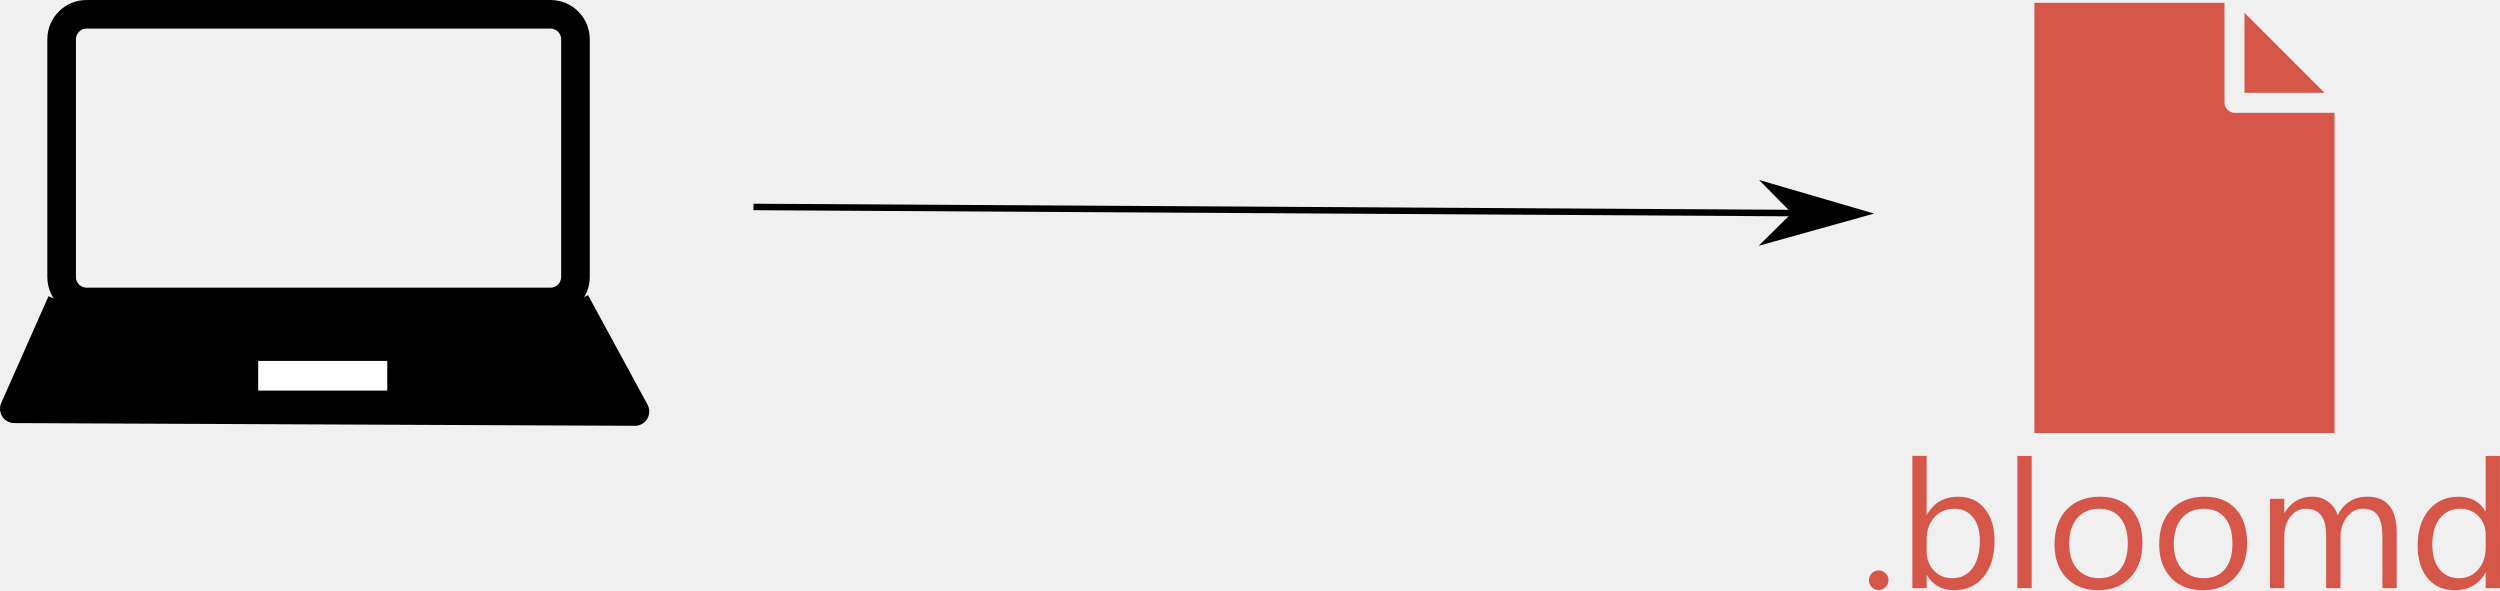
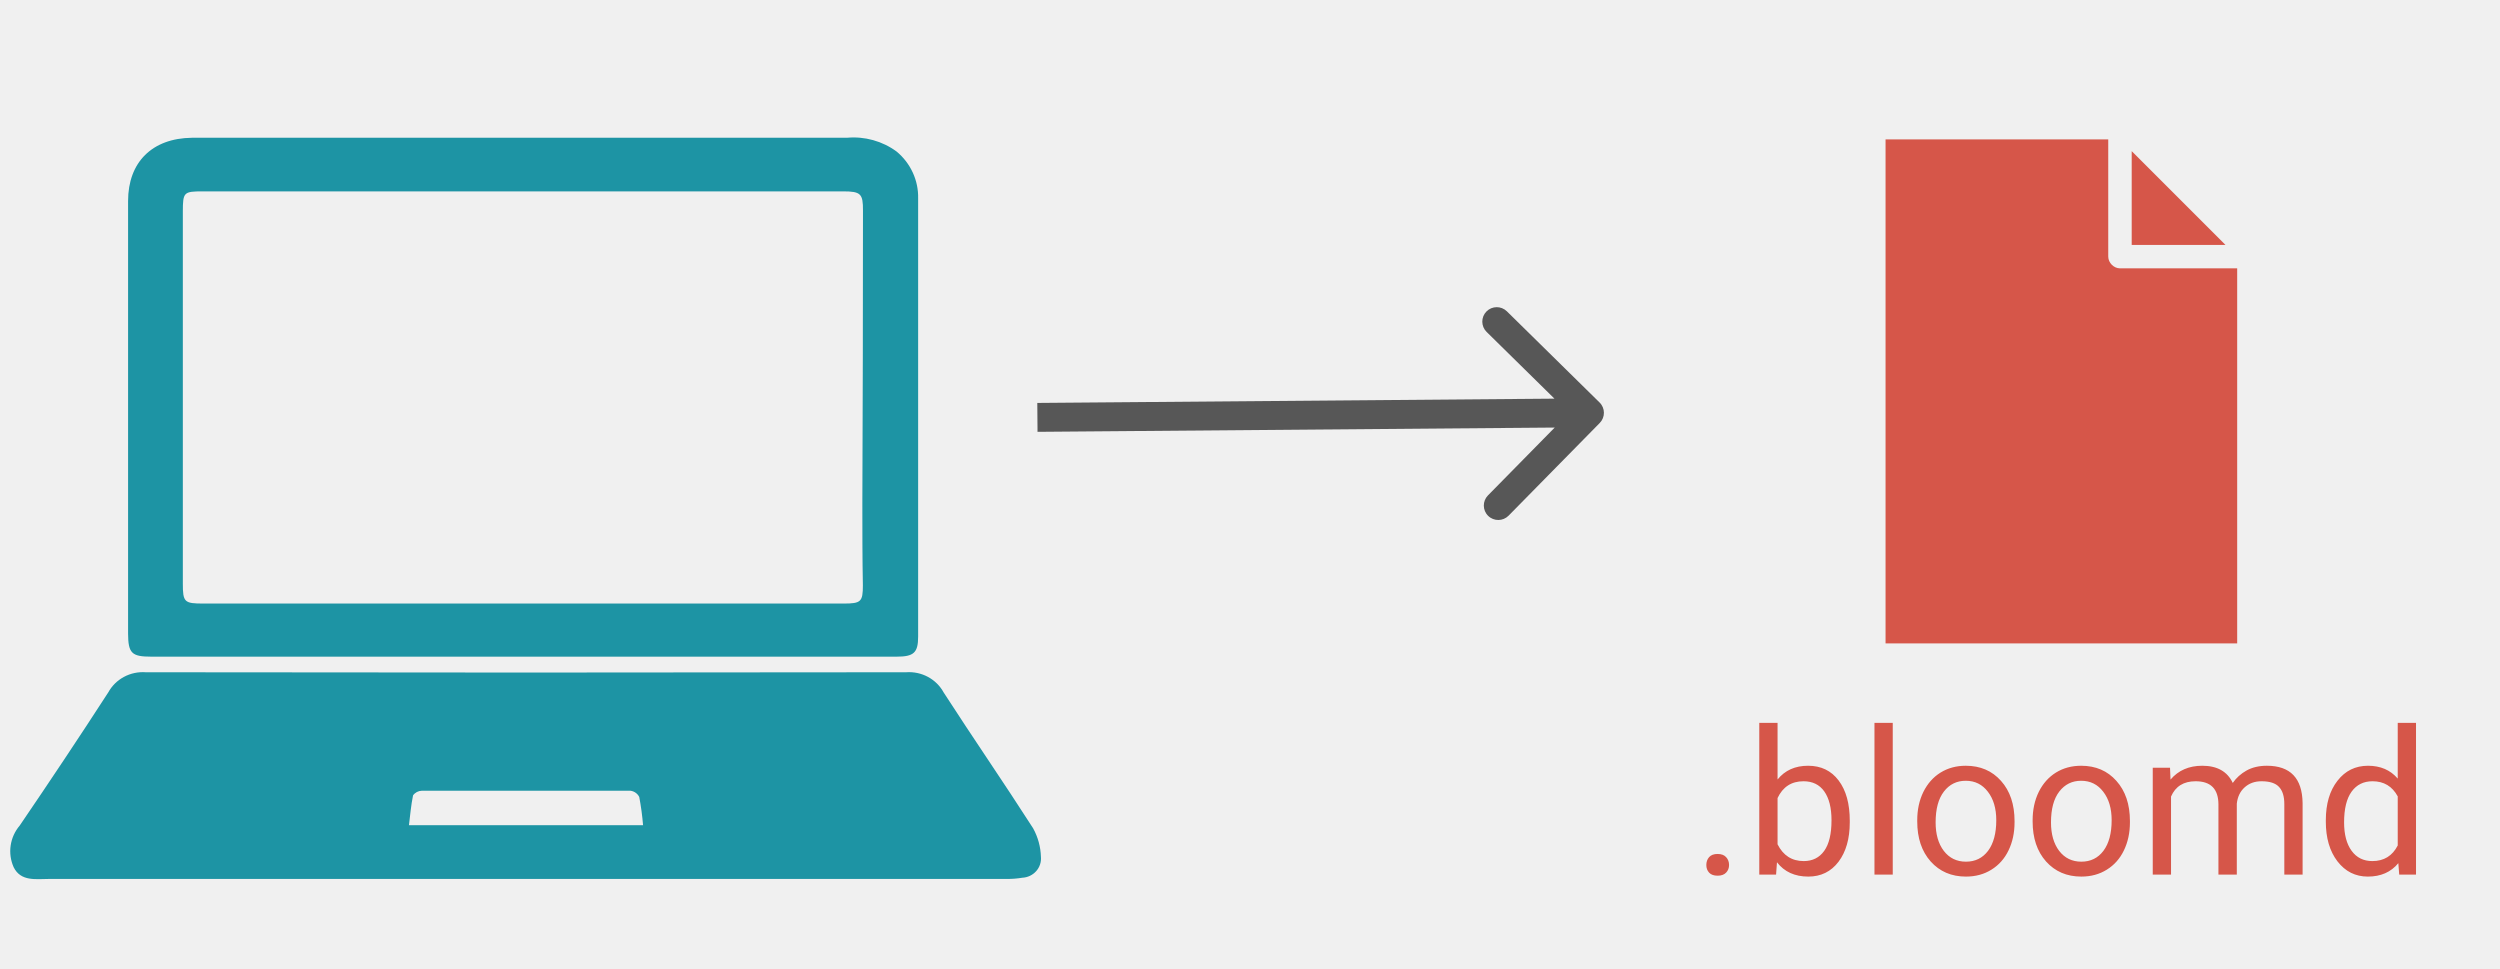
- <svg xmlns="http://www.w3.org/2000/svg" width="102.17mm" height="24.121mm" viewBox="0 0 102.17 24.121" version="1.1" id="svg6135">
-   <defs id="defs6129">
-     <marker orient="auto" refY="0" refX="0" id="marker5402" style="overflow:visible">
-       <path id="path5400" d="M 0,0 5,-5 -12.5,0 5,5 Z" style="fill:#000000;fill-opacity:1;fill-rule:evenodd;stroke:#000000;stroke-width:1pt;stroke-opacity:1" transform="matrix(-0.8,0,0,-0.8,-10,0)" />
-     </marker>
-   </defs>
-   <g id="layer1" transform="translate(77.83102,60.19476)">
-     <g style="stroke-width:13.481" id="g5340" transform="matrix(0.01147783,0,0,0.01147783,-54.50653,-28.01669)">
-       <g id="g5338" transform="translate(163.4108,-1361.757)">
-         <g transform="translate(-3540.567,-953.2297)" id="g5336">
-           <rect style="opacity:1;fill:#000000;fill-opacity:0;fill-rule:nonzero;stroke:#000000;stroke-width:101.901;stroke-linecap:round;stroke-linejoin:miter;stroke-miterlimit:4;stroke-dasharray:none;stroke-dashoffset:0;stroke-opacity:1;paint-order:stroke fill markers" id="rect5330" width="1829.524" height="1024.211" x="1564.479" y="-437.561" rx="88.86" ry="88.86" />
-           <path style="fill:#000000;fill-opacity:1;fill-rule:evenodd;stroke:#000000;stroke-width:101.901;stroke-linecap:butt;stroke-linejoin:round;stroke-miterlimit:4;stroke-dasharray:none;stroke-opacity:1" d="m 1564.479,586.65 -168.509,380.348 2209.872,9.629 -211.839,-389.978" id="path5332" />
-           <rect style="opacity:1;fill:#ffffff;fill-opacity:1;fill-rule:nonzero;stroke:#0000dd;stroke-width:0;stroke-linecap:round;stroke-linejoin:miter;stroke-miterlimit:4;stroke-dasharray:none;stroke-dashoffset:0;stroke-opacity:1;paint-order:stroke fill markers" id="rect5334" width="459.593" height="105.624" x="2264.343" y="796.584" />
-         </g>
-       </g>
-     </g>
-     <g id="g5409" transform="translate(-88.52653,-200.9323)">
-       <g style="fill:#d65649;fill-opacity:1;stroke-width:0.757" transform="matrix(0.3496236,0,0,0.3496236,95.3357,156.3844)" id="g5388">
-         <g style="fill:#d65649;fill-opacity:1;stroke-width:1.294" transform="matrix(0.5847177,0,0,0.5847177,-15.98007,-605.3846)" id="g5370">
-           <path style="color:#000000;display:inline;overflow:visible;visibility:visible;fill:#d65649;fill-opacity:1;fill-rule:nonzero;stroke:none;stroke-width:1.294;enable-background:accumulate" d="m 20,959.362 v 86 H 80 V 981.362 H 60 c -1.047,-10e-5 -2,-0.953 -2,-2 v -20 z m 42,2 v 16 h 16 z" marker="none" visibility="visible" display="inline" overflow="visible" id="path5368" />
-         </g>
-       </g>
-       <g aria-label=".bloomd" style="font-style:normal;font-variant:normal;font-weight:normal;font-stretch:normal;font-size:7.299px;line-height:125%;font-family:'Segoe UI';-inkscape-font-specification:'Segoe UI, Normal';font-variant-ligatures:normal;font-variant-caps:normal;font-variant-numeric:normal;font-feature-settings:normal;text-align:start;letter-spacing:0px;word-spacing:0px;writing-mode:lr-tb;text-anchor:start;fill:#d65649;fill-opacity:1;stroke:none;stroke-width:0.265px;stroke-linecap:butt;stroke-linejoin:miter;stroke-opacity:1" id="text5396">
-         <path d="m 87.471,164.851 q -0.164,0 -0.282,-0.118 -0.114,-0.118 -0.114,-0.282 0,-0.164 0.114,-0.282 0.118,-0.121 0.282,-0.121 0.168,0 0.285,0.121 0.118,0.118 0.118,0.282 0,0.164 -0.118,0.282 -0.118,0.118 -0.285,0.118 z" style="font-style:normal;font-variant:normal;font-weight:normal;font-stretch:normal;font-size:7.299px;font-family:'Segoe UI';-inkscape-font-specification:'Segoe UI, Normal';font-variant-ligatures:normal;font-variant-caps:normal;font-variant-numeric:normal;font-feature-settings:normal;text-align:start;writing-mode:lr-tb;text-anchor:start;fill:#d65649;fill-opacity:1;stroke-width:0.265px" id="path4520" />
-         <path d="m 89.449,164.245 h -0.014 v 0.527 h -0.585 v -5.403 h 0.585 v 2.395 h 0.014 q 0.431,-0.727 1.262,-0.727 0.702,0 1.098,0.492 0.399,0.488 0.399,1.312 0,0.916 -0.446,1.468 -0.446,0.549 -1.219,0.549 -0.724,0 -1.094,-0.613 z m -0.014,-1.472 v 0.51 q 0,0.453 0.292,0.77 0.296,0.314 0.748,0.314 0.531,0 0.83,-0.406 0.303,-0.406 0.303,-1.13 0,-0.609 -0.282,-0.955 -0.282,-0.346 -0.763,-0.346 -0.51,0 -0.82,0.356 -0.31,0.353 -0.31,0.887 z" style="font-style:normal;font-variant:normal;font-weight:normal;font-stretch:normal;font-size:7.299px;font-family:'Segoe UI';-inkscape-font-specification:'Segoe UI, Normal';font-variant-ligatures:normal;font-variant-caps:normal;font-variant-numeric:normal;font-feature-settings:normal;text-align:start;writing-mode:lr-tb;text-anchor:start;fill:#d65649;fill-opacity:1;stroke-width:0.265px" id="path4522" />
-         <path d="m 93.726,164.773 h -0.585 v -5.403 H 93.726 Z" style="font-style:normal;font-variant:normal;font-weight:normal;font-stretch:normal;font-size:7.299px;font-family:'Segoe UI';-inkscape-font-specification:'Segoe UI, Normal';font-variant-ligatures:normal;font-variant-caps:normal;font-variant-numeric:normal;font-feature-settings:normal;text-align:start;writing-mode:lr-tb;text-anchor:start;fill:#d65649;fill-opacity:1;stroke-width:0.265px" id="path4524" />
-         <path d="m 96.435,164.858 q -0.809,0 -1.294,-0.51 -0.481,-0.513 -0.481,-1.358 0,-0.92 0.503,-1.436 0.503,-0.517 1.358,-0.517 0.816,0 1.272,0.503 0.46,0.503 0.46,1.394 0,0.873 -0.495,1.401 -0.492,0.524 -1.322,0.524 z m 0.043,-3.329 q -0.563,0 -0.891,0.385 -0.328,0.381 -0.328,1.055 0,0.649 0.331,1.023 0.331,0.374 0.887,0.374 0.567,0 0.87,-0.367 0.307,-0.367 0.307,-1.044 0,-0.684 -0.307,-1.055 -0.303,-0.371 -0.87,-0.371 z" style="font-style:normal;font-variant:normal;font-weight:normal;font-stretch:normal;font-size:7.299px;font-family:'Segoe UI';-inkscape-font-specification:'Segoe UI, Normal';font-variant-ligatures:normal;font-variant-caps:normal;font-variant-numeric:normal;font-feature-settings:normal;text-align:start;writing-mode:lr-tb;text-anchor:start;fill:#d65649;fill-opacity:1;stroke-width:0.265px" id="path4526" />
-         <path d="m 100.712,164.858 q -0.809,0 -1.294,-0.51 -0.481,-0.513 -0.481,-1.358 0,-0.92 0.503,-1.436 0.503,-0.517 1.358,-0.517 0.816,0 1.272,0.503 0.46,0.503 0.46,1.394 0,0.873 -0.495,1.401 -0.492,0.524 -1.322,0.524 z m 0.043,-3.329 q -0.563,0 -0.891,0.385 -0.328,0.381 -0.328,1.055 0,0.649 0.331,1.023 0.331,0.374 0.887,0.374 0.567,0 0.87,-0.367 0.307,-0.367 0.307,-1.044 0,-0.684 -0.307,-1.055 -0.303,-0.371 -0.87,-0.371 z" style="font-style:normal;font-variant:normal;font-weight:normal;font-stretch:normal;font-size:7.299px;font-family:'Segoe UI';-inkscape-font-specification:'Segoe UI, Normal';font-variant-ligatures:normal;font-variant-caps:normal;font-variant-numeric:normal;font-feature-settings:normal;text-align:start;writing-mode:lr-tb;text-anchor:start;fill:#d65649;fill-opacity:1;stroke-width:0.265px" id="path4528" />
-         <path d="m 108.645,164.773 h -0.585 v -2.096 q 0,-0.606 -0.189,-0.877 -0.185,-0.271 -0.627,-0.271 -0.374,0 -0.638,0.342 -0.26,0.342 -0.26,0.82 v 2.081 h -0.585 v -2.167 q 0,-1.076 -0.83,-1.076 -0.385,0 -0.634,0.324 -0.249,0.321 -0.249,0.838 v 2.081 h -0.585 v -3.65 h 0.585 v 0.577 h 0.014 q 0.388,-0.663 1.133,-0.663 0.374,0 0.652,0.21 0.278,0.207 0.381,0.545 0.406,-0.756 1.212,-0.756 1.205,0 1.205,1.486 z" style="font-style:normal;font-variant:normal;font-weight:normal;font-stretch:normal;font-size:7.299px;font-family:'Segoe UI';-inkscape-font-specification:'Segoe UI, Normal';font-variant-ligatures:normal;font-variant-caps:normal;font-variant-numeric:normal;font-feature-settings:normal;text-align:start;writing-mode:lr-tb;text-anchor:start;fill:#d65649;fill-opacity:1;stroke-width:0.265px" id="path4530" />
-         <path d="m 112.865,164.773 h -0.585 v -0.62 h -0.014 q -0.406,0.706 -1.255,0.706 -0.688,0 -1.101,-0.488 -0.41,-0.492 -0.41,-1.337 0,-0.905 0.456,-1.451 0.456,-0.545 1.215,-0.545 0.752,0 1.094,0.592 h 0.014 v -2.26 h 0.585 z m -0.585,-1.65 v -0.538 q 0,-0.442 -0.292,-0.748 -0.292,-0.307 -0.741,-0.307 -0.535,0 -0.841,0.392 -0.307,0.392 -0.307,1.083 0,0.631 0.292,0.998 0.296,0.364 0.791,0.364 0.488,0 0.791,-0.353 0.307,-0.353 0.307,-0.891 z" style="font-style:normal;font-variant:normal;font-weight:normal;font-stretch:normal;font-size:7.299px;font-family:'Segoe UI';-inkscape-font-specification:'Segoe UI, Normal';font-variant-ligatures:normal;font-variant-caps:normal;font-variant-numeric:normal;font-feature-settings:normal;text-align:start;writing-mode:lr-tb;text-anchor:start;fill:#d65649;fill-opacity:1;stroke-width:0.265px" id="path4532" />
-       </g>
-     </g>
-     <path style="fill:none;fill-rule:evenodd;stroke:#000000;stroke-width:0.265px;stroke-linecap:butt;stroke-linejoin:miter;stroke-opacity:1;marker-end:url(#marker5402)" d="m -47.037,-51.737 45.282,0.267" id="path5398" />
-   </g>
+ <svg xmlns="http://www.w3.org/2000/svg" width="173" height="67" viewBox="0 0 173 67" fill="none">
+   <path d="M130.48 9.648V44.525H154.813V18.57H146.702C146.278 18.57 145.891 18.183 145.891 17.759V9.648H130.48ZM147.513 10.459V16.948H154.002L147.513 10.459Z" fill="#D65649" />
+   <path d="M118.078 59.86C118.078 59.641 118.142 59.459 118.27 59.313C118.402 59.167 118.598 59.094 118.858 59.094C119.117 59.094 119.313 59.167 119.446 59.313C119.582 59.459 119.651 59.641 119.651 59.86C119.651 60.07 119.582 60.245 119.446 60.386C119.313 60.528 119.117 60.598 118.858 60.598C118.598 60.598 118.402 60.528 118.27 60.386C118.142 60.245 118.078 60.07 118.078 59.86ZM128.004 56.907C128.004 58.037 127.744 58.946 127.225 59.635C126.705 60.318 126.008 60.66 125.133 60.66C124.199 60.66 123.477 60.33 122.966 59.669L122.905 60.523H121.742V50.023H123.007V53.94C123.518 53.307 124.222 52.99 125.119 52.99C126.017 52.99 126.721 53.33 127.232 54.008C127.747 54.688 128.004 55.617 128.004 56.798V56.907ZM126.74 56.763C126.74 55.902 126.573 55.237 126.241 54.767C125.908 54.298 125.429 54.063 124.805 54.063C123.971 54.063 123.372 54.451 123.007 55.225V58.425C123.395 59.199 123.998 59.587 124.819 59.587C125.425 59.587 125.896 59.352 126.234 58.883C126.571 58.413 126.74 57.707 126.74 56.763ZM130.978 60.523H129.713V50.023H130.978V60.523ZM132.673 56.757C132.673 56.032 132.814 55.38 133.097 54.801C133.384 54.223 133.781 53.776 134.286 53.462C134.797 53.147 135.378 52.99 136.03 52.99C137.037 52.99 137.85 53.339 138.47 54.036C139.094 54.733 139.407 55.661 139.407 56.818V56.907C139.407 57.627 139.268 58.274 138.99 58.848C138.716 59.418 138.322 59.862 137.807 60.181C137.297 60.5 136.709 60.66 136.043 60.66C135.041 60.66 134.227 60.311 133.603 59.614C132.983 58.917 132.673 57.994 132.673 56.846V56.757ZM133.945 56.907C133.945 57.727 134.134 58.386 134.512 58.883C134.895 59.379 135.405 59.628 136.043 59.628C136.686 59.628 137.196 59.377 137.575 58.876C137.953 58.37 138.142 57.663 138.142 56.757C138.142 55.945 137.948 55.289 137.561 54.788C137.178 54.282 136.668 54.029 136.03 54.029C135.405 54.029 134.902 54.277 134.519 54.774C134.136 55.271 133.945 55.982 133.945 56.907ZM140.658 56.757C140.658 56.032 140.799 55.38 141.081 54.801C141.368 54.223 141.765 53.776 142.271 53.462C142.781 53.147 143.362 52.99 144.014 52.99C145.021 52.99 145.835 53.339 146.454 54.036C147.079 54.733 147.391 55.661 147.391 56.818V56.907C147.391 57.627 147.252 58.274 146.974 58.848C146.7 59.418 146.306 59.862 145.791 60.181C145.281 60.5 144.693 60.66 144.028 60.66C143.025 60.66 142.212 60.311 141.587 59.614C140.967 58.917 140.658 57.994 140.658 56.846V56.757ZM141.929 56.907C141.929 57.727 142.118 58.386 142.496 58.883C142.879 59.379 143.39 59.628 144.028 59.628C144.67 59.628 145.181 59.377 145.559 58.876C145.937 58.37 146.126 57.663 146.126 56.757C146.126 55.945 145.933 55.289 145.545 54.788C145.162 54.282 144.652 54.029 144.014 54.029C143.39 54.029 142.886 54.277 142.503 54.774C142.12 55.271 141.929 55.982 141.929 56.907ZM150.166 53.127L150.2 53.947C150.743 53.309 151.474 52.99 152.395 52.99C153.429 52.99 154.133 53.386 154.507 54.179C154.753 53.824 155.072 53.537 155.464 53.318C155.861 53.099 156.328 52.99 156.866 52.99C158.488 52.99 159.313 53.849 159.34 55.567V60.523H158.075V55.642C158.075 55.114 157.955 54.719 157.713 54.46C157.472 54.195 157.066 54.063 156.496 54.063C156.027 54.063 155.637 54.205 155.327 54.487C155.018 54.765 154.838 55.141 154.787 55.615V60.523H153.516V55.676C153.516 54.601 152.99 54.063 151.937 54.063C151.107 54.063 150.54 54.416 150.235 55.123V60.523H148.97V53.127H150.166ZM160.947 56.763C160.947 55.629 161.215 54.717 161.753 54.029C162.291 53.336 162.995 52.99 163.866 52.99C164.731 52.99 165.417 53.286 165.923 53.879V50.023H167.188V60.523H166.026L165.964 59.73C165.458 60.35 164.754 60.66 163.852 60.66C162.995 60.66 162.296 60.309 161.753 59.607C161.215 58.905 160.947 57.989 160.947 56.859V56.763ZM162.211 56.907C162.211 57.745 162.384 58.402 162.731 58.876C163.077 59.35 163.556 59.587 164.166 59.587C164.968 59.587 165.554 59.227 165.923 58.507V55.109C165.545 54.412 164.964 54.063 164.18 54.063C163.56 54.063 163.077 54.303 162.731 54.781C162.384 55.26 162.211 55.968 162.211 56.907Z" fill="#D65649" />
+   <path d="M71.49 57.315C69.463 54.155 67.323 51.051 65.297 47.912C65.05 47.46 64.673 47.088 64.214 46.841C63.754 46.594 63.23 46.482 62.707 46.52C45.166 46.547 27.625 46.547 10.083 46.52C9.56 46.482 9.036 46.594 8.577 46.841C8.117 47.088 7.741 47.46 7.493 47.912C5.489 51.009 3.441 54.078 1.365 57.127C1.029 57.523 0.812 58.001 0.738 58.51C0.663 59.019 0.735 59.537 0.944 60.009C1.443 61.018 2.492 60.823 3.398 60.823H69.67C70.031 60.826 70.392 60.798 70.748 60.739C70.93 60.73 71.11 60.684 71.274 60.606C71.439 60.527 71.585 60.417 71.705 60.282C71.825 60.147 71.916 59.989 71.972 59.819C72.028 59.649 72.048 59.47 72.032 59.292C72.012 58.6 71.826 57.924 71.49 57.315ZM28.297 57.127C28.383 56.431 28.44 55.735 28.583 55.039C28.651 54.943 28.742 54.864 28.847 54.808C28.952 54.753 29.07 54.722 29.189 54.719C34.003 54.719 38.816 54.719 43.63 54.719C43.759 54.736 43.883 54.785 43.988 54.86C44.094 54.935 44.179 55.035 44.236 55.15C44.359 55.797 44.447 56.45 44.5 57.106H28.297V57.127Z" fill="#1D94A4" />
+   <path d="M10.461 45.441H62.044C63.235 45.441 63.535 45.169 63.535 44.049C63.535 33.942 63.535 23.836 63.535 13.73C63.55 13.115 63.423 12.505 63.165 11.944C62.907 11.382 62.524 10.884 62.044 10.486C61.059 9.761 59.833 9.421 58.605 9.533C45.739 9.533 32.873 9.533 20.007 9.533C17.767 9.533 15.52 9.533 13.28 9.533C10.526 9.568 8.863 11.224 8.863 13.911C8.863 23.887 8.863 33.864 8.863 43.84C8.87 45.204 9.113 45.441 10.461 45.441ZM14.029 13.243H58.348C59.568 13.243 59.725 13.41 59.718 14.572C59.718 21.328 59.703 28.084 59.675 34.84C59.675 36.727 59.675 38.62 59.711 40.506C59.711 41.641 59.582 41.766 58.384 41.766H14.079C12.752 41.766 12.652 41.675 12.652 40.374C12.652 31.789 12.652 23.205 12.652 14.621C12.659 13.305 12.709 13.243 14.036 13.243H14.029Z" fill="#1D94A4" />
+   <path d="M110.704 29.268C111.091 28.874 111.086 28.241 110.692 27.854L104.276 21.543C103.882 21.156 103.249 21.161 102.862 21.555C102.475 21.948 102.48 22.581 102.874 22.969L108.577 28.579L102.967 34.282C102.58 34.676 102.585 35.309 102.979 35.696C103.373 36.084 104.006 36.078 104.393 35.685L110.704 29.268ZM71.797 29.883L109.999 29.567L109.983 27.567L71.781 27.883L71.797 29.883Z" fill="#575757" />
</svg>
